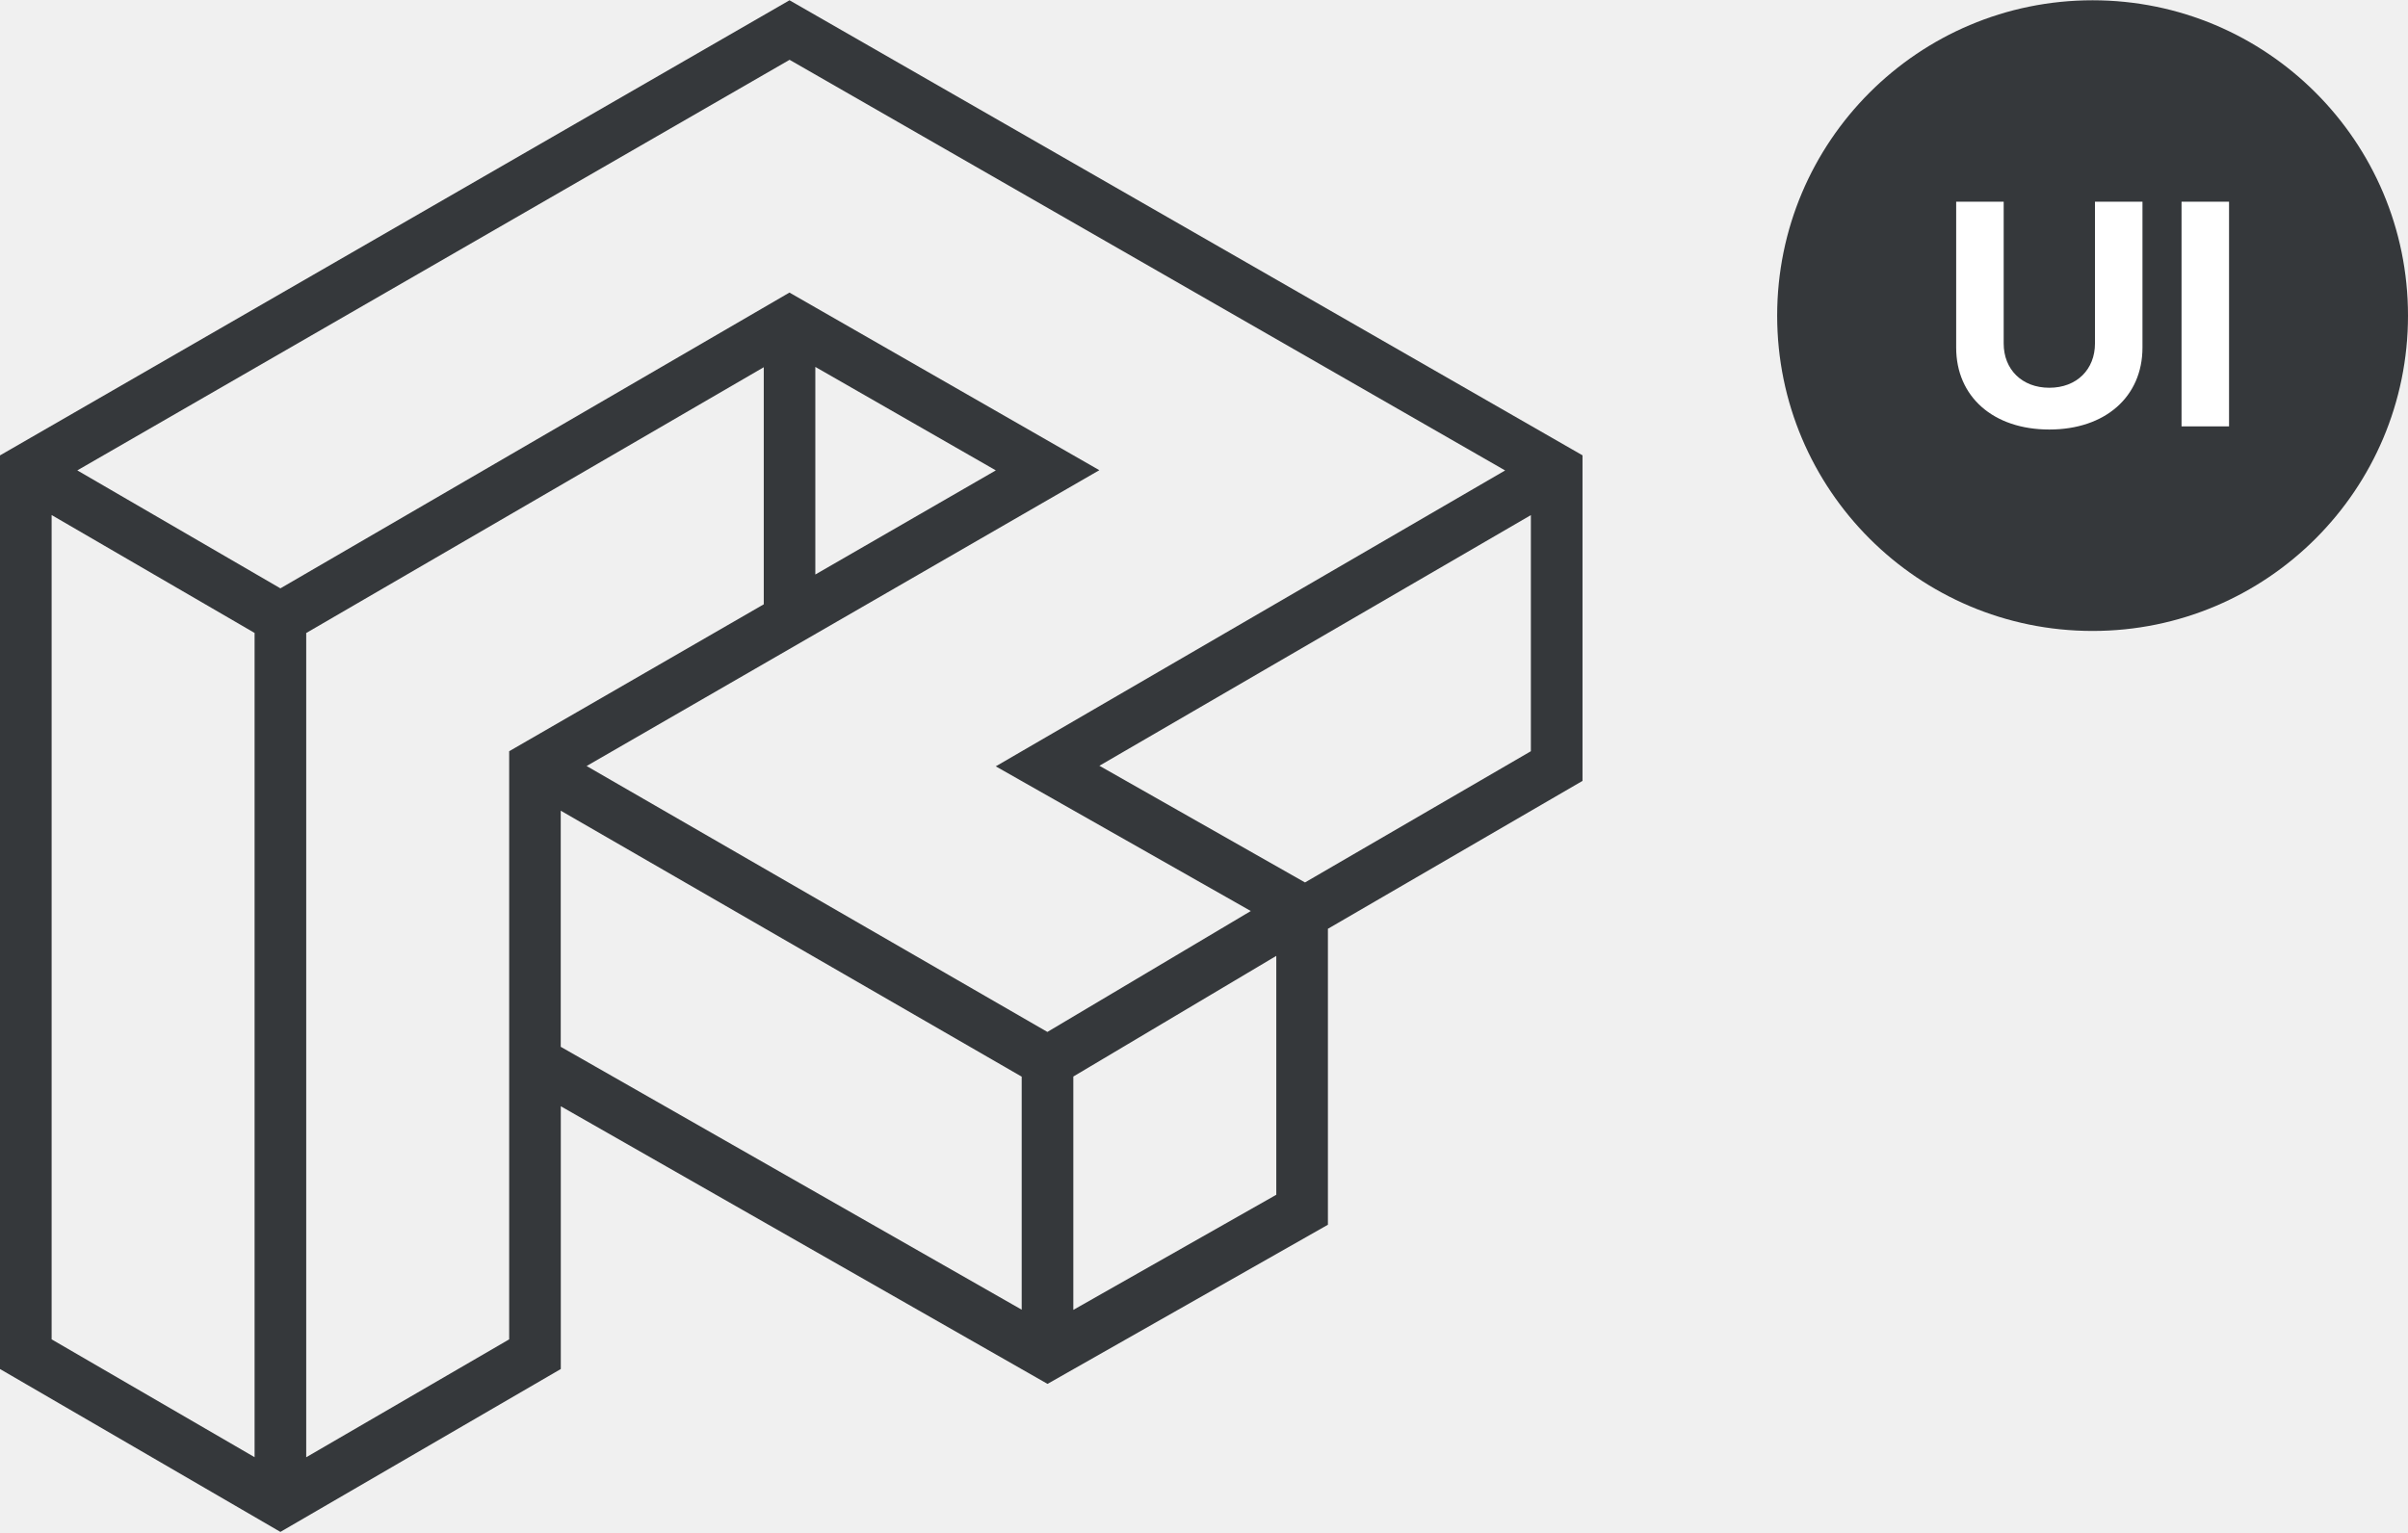
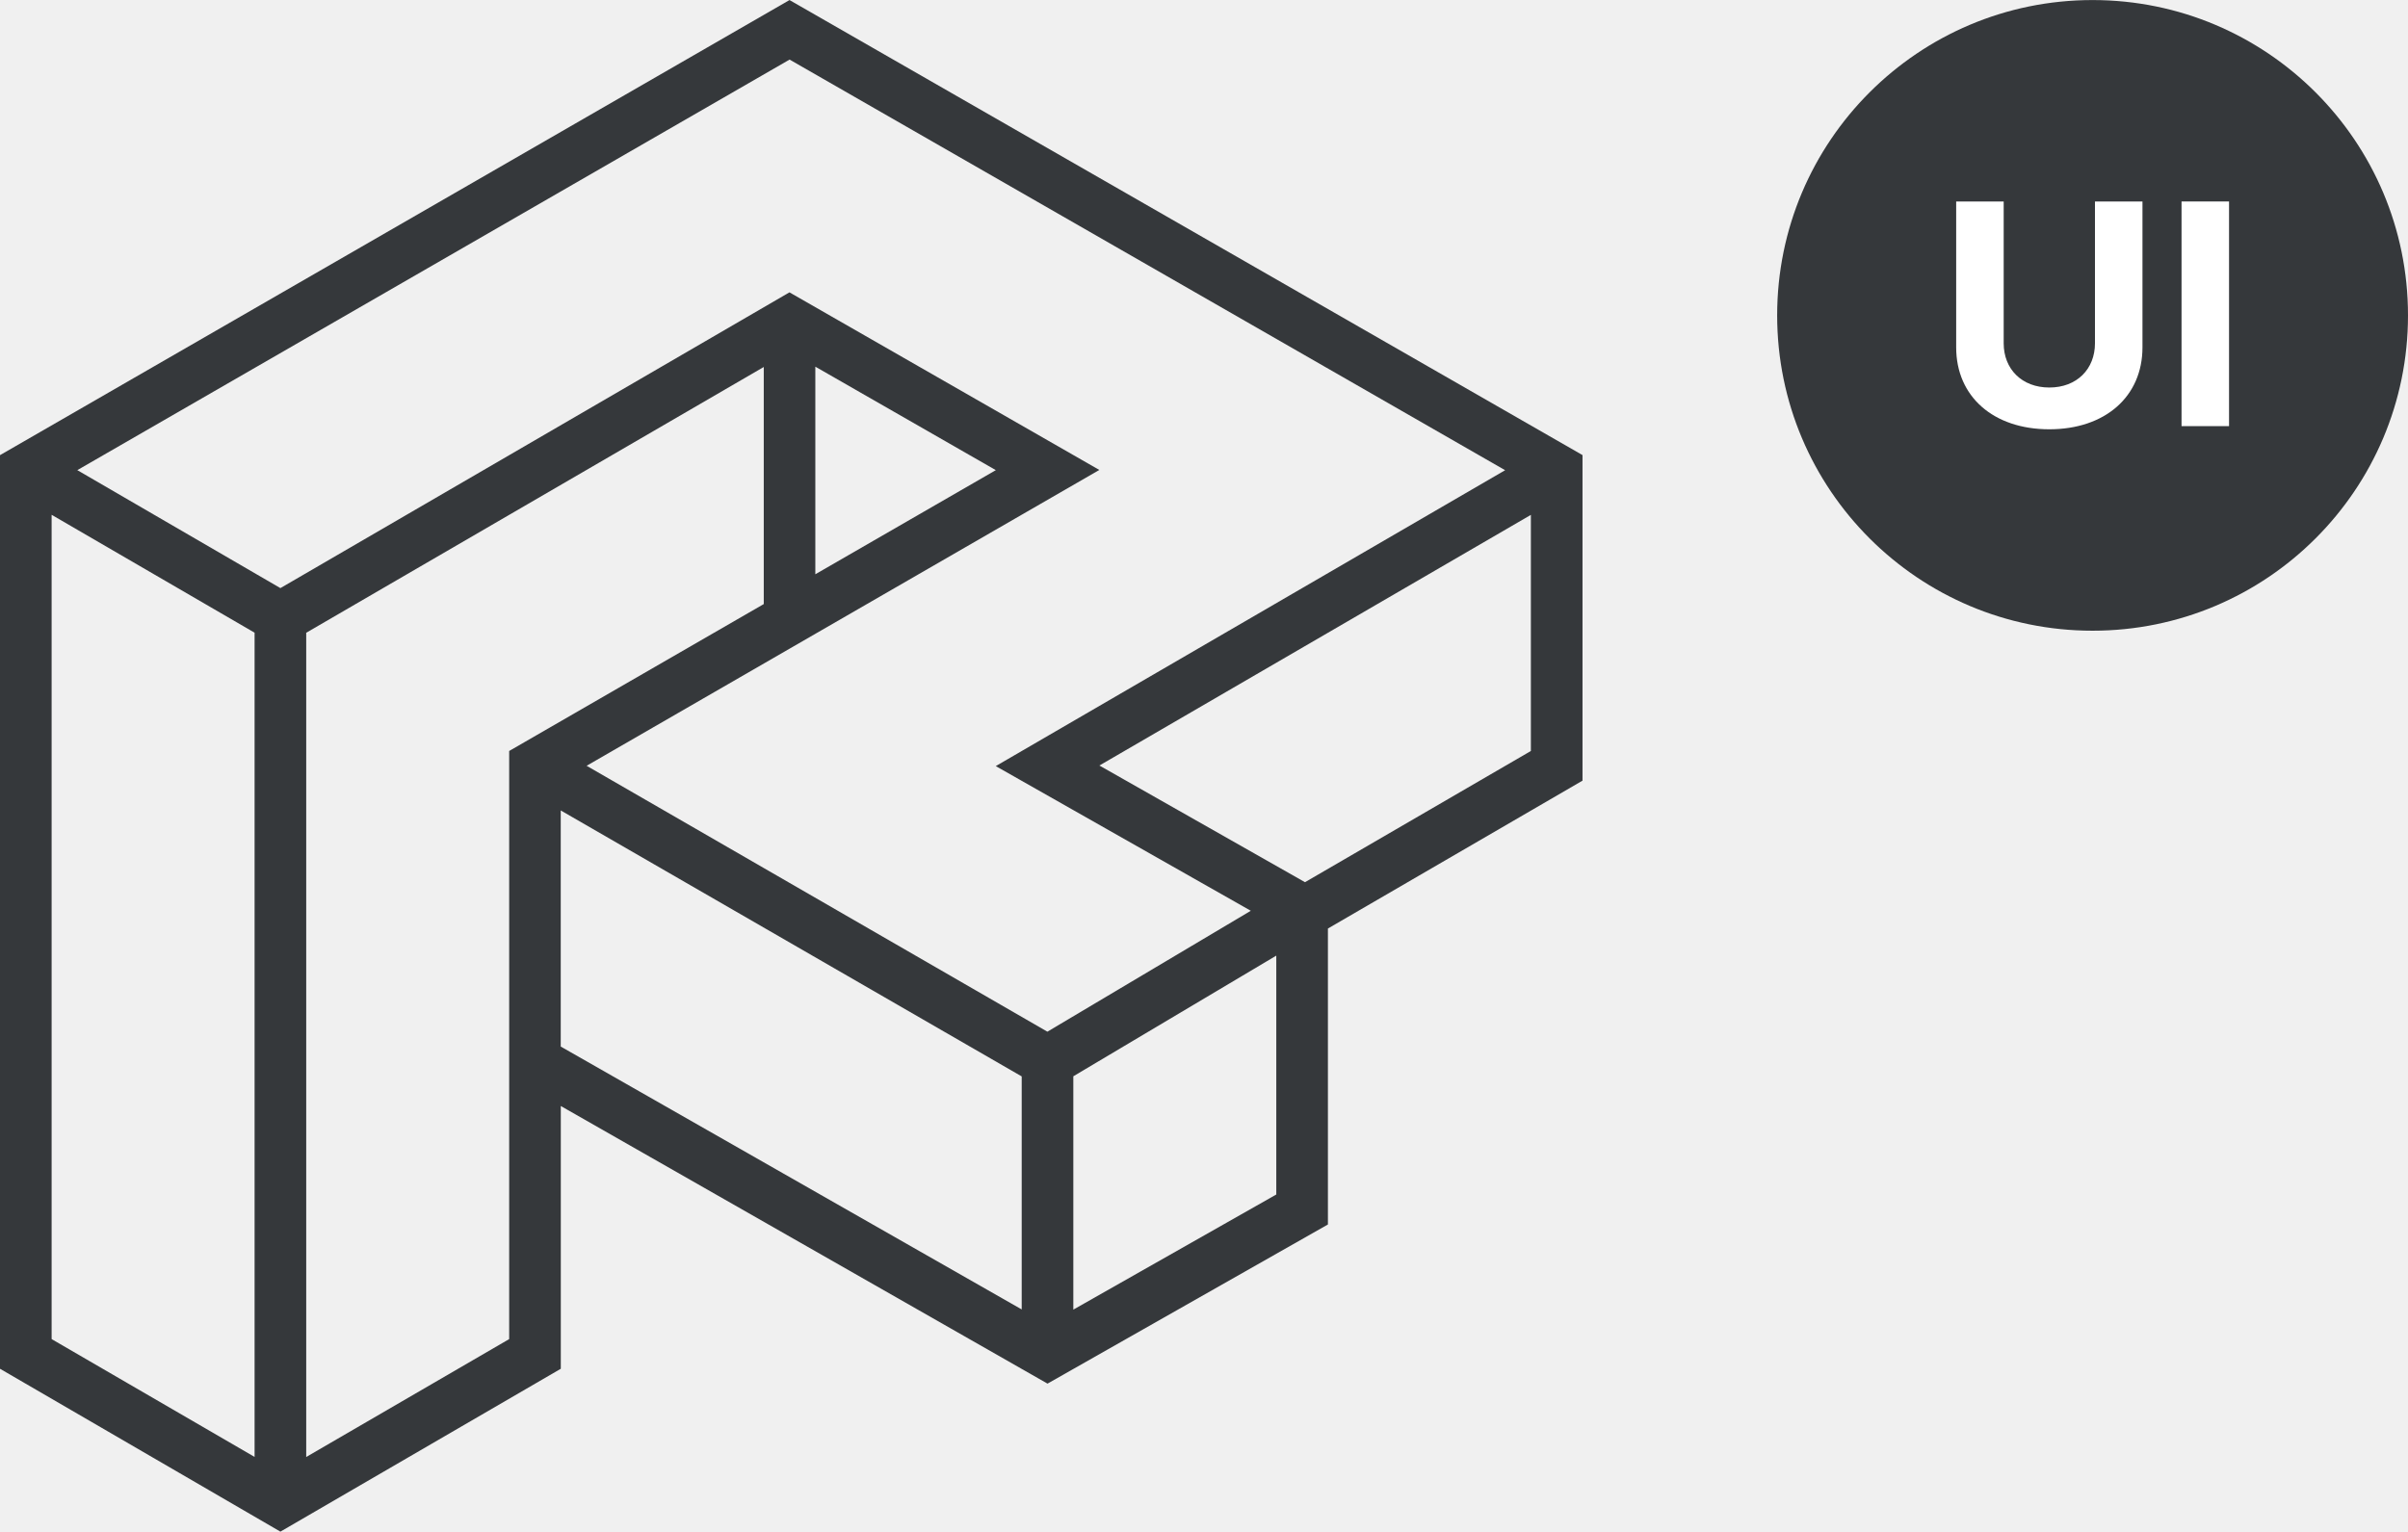
- <svg xmlns="http://www.w3.org/2000/svg" version="1.1" x="0px" y="0px" width="9.49em" height="6.04em" viewBox="0 0 374.08 238" style="enable-background:new 0 0 374.08 238;" xml:space="preserve">
+ <svg xmlns="http://www.w3.org/2000/svg" version="1.1" x="0px" y="0px" width="9.87em" height="6.28em" viewBox="0 0 374.08 238" style="enable-background:new 0 0 374.08 238;" xml:space="preserve">
  <style type="text/css">
		.st1{fill:hsl(215, 6%, 22%);}
		.st2{fill:#FFFFFF;}
	</style>
  <path class="st1" d="M122.65,0L0,70.72v141.97L43.56,238l43.56-25.31v-40.83L162.73,215l43.56-24.73v-45.99l39.55-22.98V70.71   L122.65,0z M122.66,9.25l111.16,63.81l-79.13,45.98l39.62,22.48l-31.6,18.79l-71.58-41.32l79.65-45.97l-48.14-27.6L43.56,91.38   L12.01,73.05L122.66,9.25z M126.66,56.97l28.04,16.08l-28.04,16.18L126.66,56.97L126.66,56.97z M8.02,208.08V79.99l31.53,18.32   v128.08L8.02,208.08z M79.1,208.08L47.57,226.4V98.32l71.08-41.3v36.84L79.1,116.69V208.08z M87.11,125.93l71.61,41.33v36.21   l-71.61-40.85V125.93z M166.74,203.5v-36.26l31.53-18.75v37.12L166.74,203.5z M202.73,137.08l-31.94-18.13L237.82,80v36.69   L202.73,137.08z" />
  <circle class="st1" cx="325.08" cy="49" r="49" />
  <path class="st2" d="M332.83,31.3v22.67c0,7.64-5.79,12.73-14.47,12.73c-8.71,0-14.47-5.1-14.47-12.73V31.3h7.38v22.04   c0,3.99,2.81,6.87,7.09,6.87c4.29,0,7.09-2.88,7.09-6.87V31.3H332.83z" />
  <path class="st2" d="M346.28,66.21h-7.38V31.3h7.38V66.21z" />
</svg>
